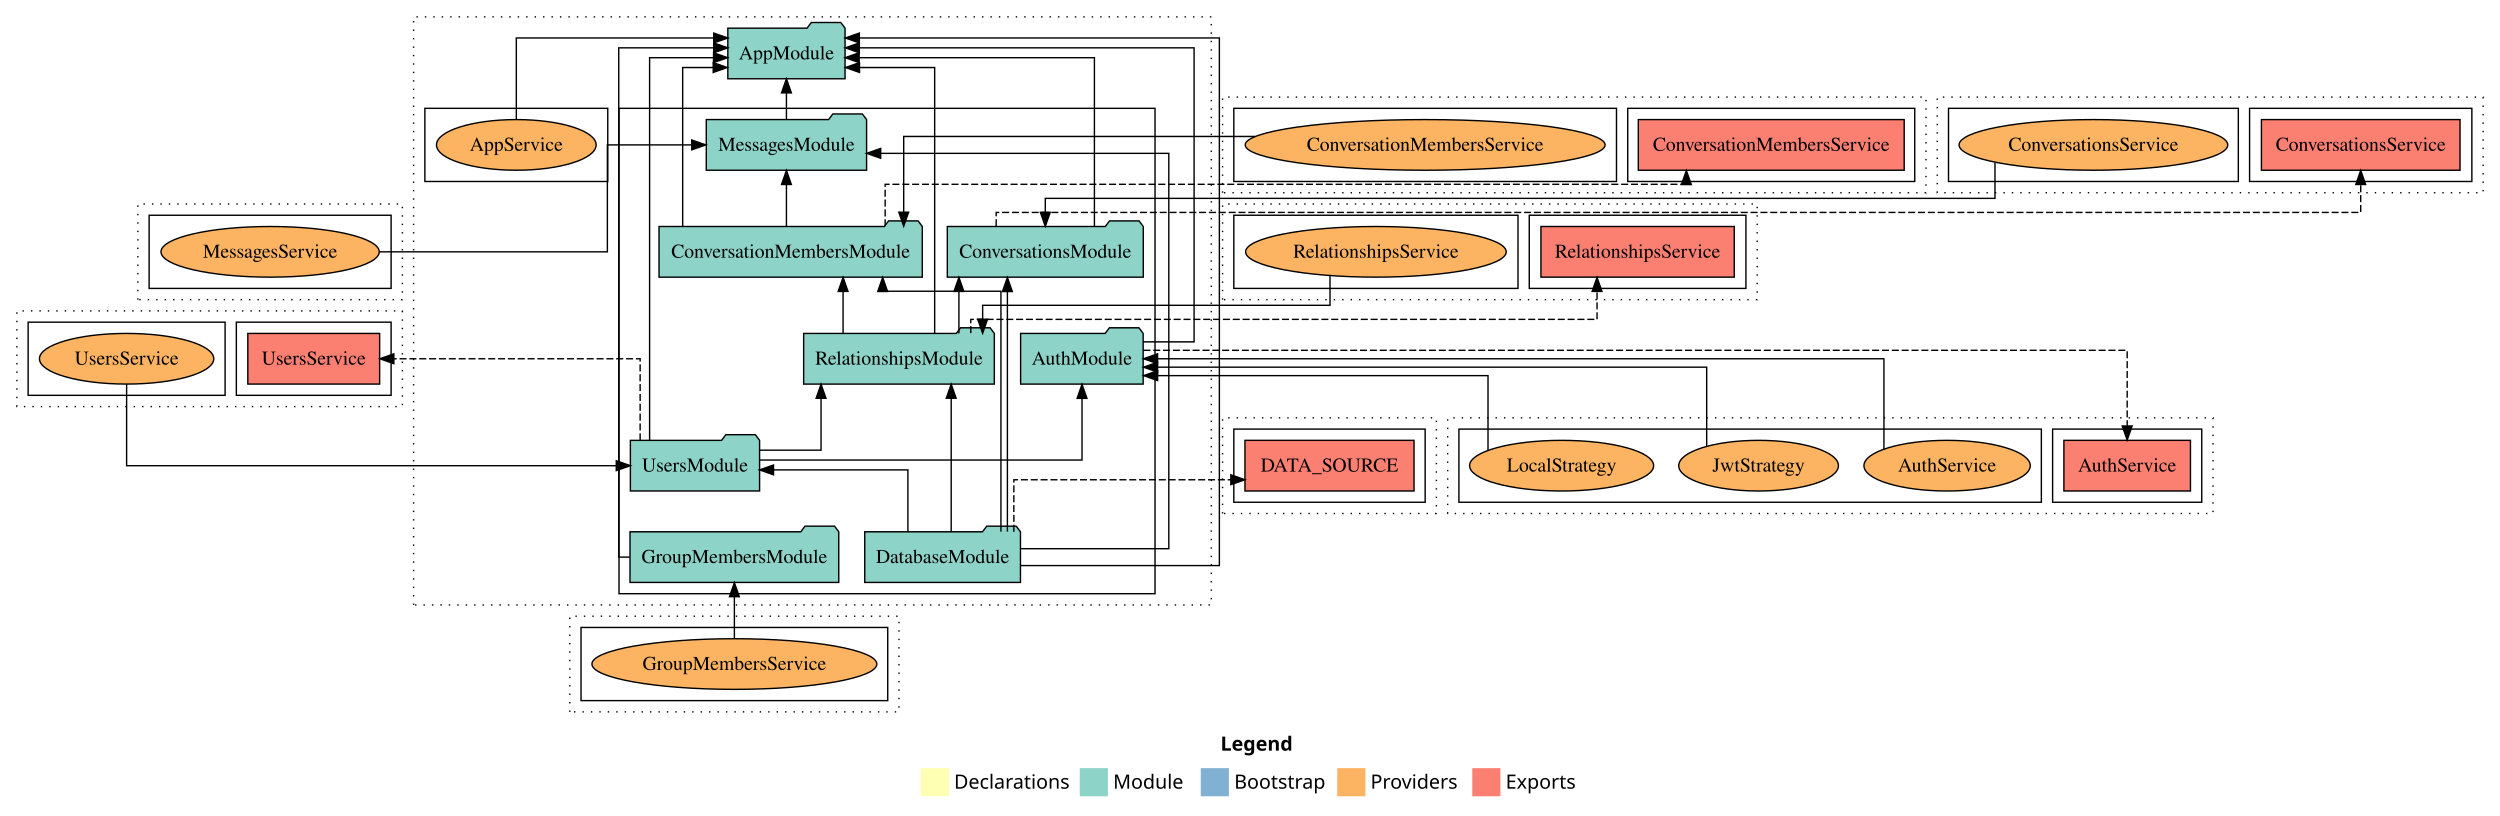
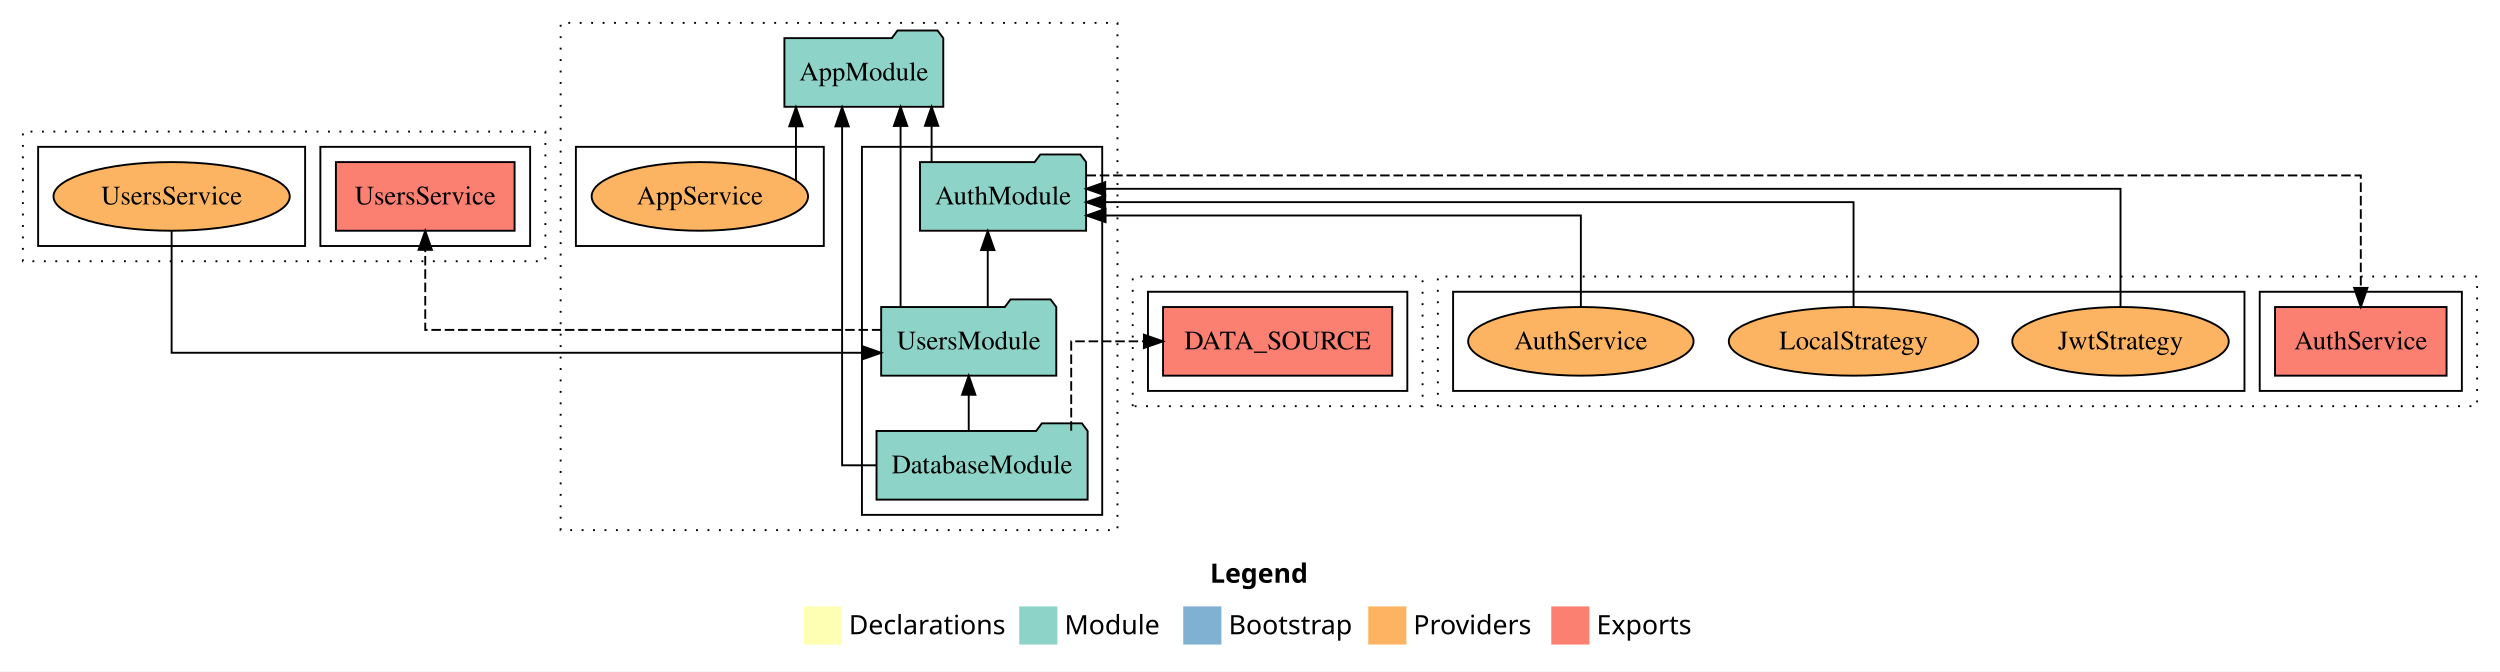
- <svg xmlns="http://www.w3.org/2000/svg" width="1777pt" height="580pt" viewBox="0.00 0.00 1777.00 580.00">
-   <g id="graph0" class="graph" transform="scale(1 1) rotate(0) translate(4 576)">
-     <polygon fill="white" stroke="transparent" points="-4,4 -4,-576 1773,-576 1773,4 -4,4" />
-     <text text-anchor="start" x="863.51" y="-42.4" font-family="Times-12" font-weight="bold" font-size="14.00">Legend</text>
-     <polygon fill="#ffffb3" stroke="transparent" points="650.5,-10 650.5,-30 670.5,-30 670.5,-10 650.5,-10" />
-     <text text-anchor="start" x="674.13" y="-15.4" font-family="Times-12" font-size="14.00">  Declarations</text>
-     <polygon fill="#8dd3c7" stroke="transparent" points="763.5,-10 763.5,-30 783.5,-30 783.5,-10 763.5,-10" />
-     <text text-anchor="start" x="787.23" y="-15.4" font-family="Times-12" font-size="14.00">  Module</text>
-     <polygon fill="#80b1d3" stroke="transparent" points="849.5,-10 849.5,-30 869.5,-30 869.5,-10 849.5,-10" />
-     <text text-anchor="start" x="873.28" y="-15.4" font-family="Times-12" font-size="14.00">  Bootstrap</text>
-     <polygon fill="#fdb462" stroke="transparent" points="946.5,-10 946.5,-30 966.5,-30 966.5,-10 946.5,-10" />
-     <text text-anchor="start" x="970.17" y="-15.4" font-family="Times-12" font-size="14.00">  Providers</text>
-     <polygon fill="#fb8072" stroke="transparent" points="1042.5,-10 1042.5,-30 1062.5,-30 1062.5,-10 1042.5,-10" />
-     <text text-anchor="start" x="1066.23" y="-15.4" font-family="Times-12" font-size="14.00">  Exports</text>
+ <svg xmlns="http://www.w3.org/2000/svg" width="1311pt" height="352pt" viewBox="0.00 0.00 1311.00 352.00">
+   <g id="graph0" class="graph" transform="scale(1 1) rotate(0) translate(4 348)">
+     <polygon fill="white" stroke="transparent" points="-4,4 -4,-348 1307,-348 1307,4 -4,4" />
+     <text text-anchor="start" x="630.51" y="-42.4" font-family="Times-12" font-weight="bold" font-size="14.00">Legend</text>
+     <polygon fill="#ffffb3" stroke="transparent" points="417.5,-10 417.5,-30 437.5,-30 437.5,-10 417.5,-10" />
+     <text text-anchor="start" x="441.13" y="-15.4" font-family="Times-12" font-size="14.00">  Declarations</text>
+     <polygon fill="#8dd3c7" stroke="transparent" points="530.5,-10 530.5,-30 550.5,-30 550.5,-10 530.5,-10" />
+     <text text-anchor="start" x="554.23" y="-15.4" font-family="Times-12" font-size="14.00">  Module</text>
+     <polygon fill="#80b1d3" stroke="transparent" points="616.5,-10 616.5,-30 636.5,-30 636.5,-10 616.5,-10" />
+     <text text-anchor="start" x="640.28" y="-15.4" font-family="Times-12" font-size="14.00">  Bootstrap</text>
+     <polygon fill="#fdb462" stroke="transparent" points="713.5,-10 713.5,-30 733.5,-30 733.5,-10 713.5,-10" />
+     <text text-anchor="start" x="737.17" y="-15.4" font-family="Times-12" font-size="14.00">  Providers</text>
+     <polygon fill="#fb8072" stroke="transparent" points="809.5,-10 809.5,-30 829.5,-30 829.5,-10 809.5,-10" />
+     <text text-anchor="start" x="833.23" y="-15.4" font-family="Times-12" font-size="14.00">  Exports</text>
    <g id="clust1" class="cluster">
-       <polygon fill="none" stroke="black" stroke-dasharray="1,5" points="290,-146 290,-564 857,-564 857,-146 290,-146" />
+       <polygon fill="none" stroke="black" stroke-dasharray="1,5" points="290,-70 290,-336 582,-336 582,-70 290,-70" />
    </g>
    <g id="clust3" class="cluster">
-       <polygon fill="none" stroke="black" points="436,-154 436,-499 817,-499 817,-154 436,-154" />
+       <polygon fill="none" stroke="black" points="448,-78 448,-271 574,-271 574,-78 448,-78" />
    </g>
    <g id="clust6" class="cluster">
-       <polygon fill="none" stroke="black" points="298,-447 298,-499 428,-499 428,-447 298,-447" />
+       <polygon fill="none" stroke="black" points="298,-219 298,-271 428,-271 428,-219 298,-219" />
    </g>
    <g id="clust7" class="cluster">
-       <polygon fill="none" stroke="black" stroke-dasharray="1,5" points="1025,-211 1025,-279 1569,-279 1569,-211 1025,-211" />
+       <polygon fill="none" stroke="black" stroke-dasharray="1,5" points="750,-135 750,-203 1295,-203 1295,-135 750,-135" />
    </g>
    <g id="clust10" class="cluster">
-       <polygon fill="none" stroke="black" points="1455,-219 1455,-271 1561,-271 1561,-219 1455,-219" />
+       <polygon fill="none" stroke="black" points="1181,-143 1181,-195 1287,-195 1287,-143 1181,-143" />
    </g>
    <g id="clust12" class="cluster">
-       <polygon fill="none" stroke="black" points="1033,-219 1033,-271 1447,-271 1447,-219 1033,-219" />
+       <polygon fill="none" stroke="black" points="758,-143 758,-195 1173,-195 1173,-143 758,-143" />
    </g>
    <g id="clust13" class="cluster">
-       <polygon fill="none" stroke="black" stroke-dasharray="1,5" points="865,-439 865,-507 1365,-507 1365,-439 865,-439" />
+       <polygon fill="none" stroke="black" stroke-dasharray="1,5" points="590,-135 590,-203 742,-203 742,-135 590,-135" />
    </g>
    <g id="clust16" class="cluster">
-       <polygon fill="none" stroke="black" points="1153,-447 1153,-499 1357,-499 1357,-447 1153,-447" />
-     </g>
-     <g id="clust18" class="cluster">
-       <polygon fill="none" stroke="black" points="873,-447 873,-499 1145,-499 1145,-447 873,-447" />
+       <polygon fill="none" stroke="black" points="598,-143 598,-195 734,-195 734,-143 598,-143" />
    </g>
    <g id="clust19" class="cluster">
-       <polygon fill="none" stroke="black" stroke-dasharray="1,5" points="1373,-439 1373,-507 1761,-507 1761,-439 1373,-439" />
+       <polygon fill="none" stroke="black" stroke-dasharray="1,5" points="8,-211 8,-279 282,-279 282,-211 8,-211" />
    </g>
    <g id="clust22" class="cluster">
-       <polygon fill="none" stroke="black" points="1595,-447 1595,-499 1753,-499 1753,-447 1595,-447" />
+       <polygon fill="none" stroke="black" points="164,-219 164,-271 274,-271 274,-219 164,-219" />
    </g>
    <g id="clust24" class="cluster">
-       <polygon fill="none" stroke="black" points="1381,-447 1381,-499 1587,-499 1587,-447 1381,-447" />
-     </g>
-     <g id="clust25" class="cluster">
-       <polygon fill="none" stroke="black" stroke-dasharray="1,5" points="865,-211 865,-279 1017,-279 1017,-211 865,-211" />
-     </g>
-     <g id="clust28" class="cluster">
-       <polygon fill="none" stroke="black" points="873,-219 873,-271 1009,-271 1009,-219 873,-219" />
-     </g>
-     <g id="clust31" class="cluster">
-       <polygon fill="none" stroke="black" stroke-dasharray="1,5" points="401,-70 401,-138 635,-138 635,-70 401,-70" />
-     </g>
-     <g id="clust36" class="cluster">
-       <polygon fill="none" stroke="black" points="409,-78 409,-130 627,-130 627,-78 409,-78" />
-     </g>
-     <g id="clust37" class="cluster">
-       <polygon fill="none" stroke="black" stroke-dasharray="1,5" points="94,-363 94,-431 282,-431 282,-363 94,-363" />
-     </g>
-     <g id="clust42" class="cluster">
-       <polygon fill="none" stroke="black" points="102,-371 102,-423 274,-423 274,-371 102,-371" />
-     </g>
-     <g id="clust43" class="cluster">
-       <polygon fill="none" stroke="black" stroke-dasharray="1,5" points="865,-363 865,-431 1245,-431 1245,-363 865,-363" />
-     </g>
-     <g id="clust46" class="cluster">
-       <polygon fill="none" stroke="black" points="1083,-371 1083,-423 1237,-423 1237,-371 1083,-371" />
-     </g>
-     <g id="clust48" class="cluster">
-       <polygon fill="none" stroke="black" points="873,-371 873,-423 1075,-423 1075,-371 873,-371" />
-     </g>
-     <g id="clust49" class="cluster">
-       <polygon fill="none" stroke="black" stroke-dasharray="1,5" points="8,-287 8,-355 282,-355 282,-287 8,-287" />
-     </g>
-     <g id="clust52" class="cluster">
-       <polygon fill="none" stroke="black" points="164,-295 164,-347 274,-347 274,-295 164,-295" />
-     </g>
-     <g id="clust54" class="cluster">
-       <polygon fill="none" stroke="black" points="16,-295 16,-347 156,-347 156,-295 16,-295" />
+       <polygon fill="none" stroke="black" points="16,-219 16,-271 156,-271 156,-219 16,-219" />
    </g>
    <g id="node1" class="node">
-       <polygon fill="#8dd3c7" stroke="black" points="808.55,-339 805.55,-343 784.55,-343 781.55,-339 721.45,-339 721.45,-303 808.55,-303 808.55,-339" />
-       <text text-anchor="middle" x="765" y="-316.8" font-family="Times,serif" font-size="14.00">AuthModule</text>
+       <polygon fill="#8dd3c7" stroke="black" points="565.55,-263 562.55,-267 541.55,-267 538.55,-263 478.45,-263 478.45,-227 565.55,-227 565.55,-263" />
+       <text text-anchor="middle" x="522" y="-240.8" font-family="Times,serif" font-size="14.00">AuthModule</text>
+     </g>
+     <g id="node4" class="node">
+       <polygon fill="#8dd3c7" stroke="black" points="490.66,-328 487.66,-332 466.66,-332 463.66,-328 407.34,-328 407.34,-292 490.66,-292 490.66,-328" />
+       <text text-anchor="middle" x="449" y="-305.8" font-family="Times,serif" font-size="14.00">AppModule</text>
+     </g>
+     <g id="edge1" class="edge">
+       <path fill="none" stroke="black" d="M484.53,-263.11C484.53,-263.11 484.53,-281.99 484.53,-281.99" />
+       <polygon fill="black" stroke="black" points="481.03,-281.99 484.53,-291.99 488.03,-281.99 481.03,-281.99" />
+     </g>
+     <g id="node6" class="node">
+       <polygon fill="#fb8072" stroke="black" points="1278.98,-187 1189.02,-187 1189.02,-151 1278.98,-151 1278.98,-187" />
+       <text text-anchor="middle" x="1234" y="-164.8" font-family="Times,serif" font-size="14.00">AuthService </text>
+     </g>
+     <g id="edge6" class="edge">
+       <path fill="none" stroke="black" stroke-dasharray="5,2" d="M565.73,-256C720.64,-256 1234,-256 1234,-256 1234,-256 1234,-197.03 1234,-197.03" />
+       <polygon fill="black" stroke="black" points="1237.5,-197.03 1234,-187.03 1230.5,-197.03 1237.5,-197.03" />
+     </g>
+     <g id="node2" class="node">
+       <polygon fill="#8dd3c7" stroke="black" points="566.35,-122 563.35,-126 542.35,-126 539.35,-122 455.65,-122 455.65,-86 566.35,-86 566.35,-122" />
+       <text text-anchor="middle" x="511" y="-99.8" font-family="Times,serif" font-size="14.00">DatabaseModule</text>
+     </g>
+     <g id="node3" class="node">
+       <polygon fill="#8dd3c7" stroke="black" points="549.92,-187 546.92,-191 525.92,-191 522.92,-187 458.08,-187 458.08,-151 549.92,-151 549.92,-187" />
+       <text text-anchor="middle" x="504" y="-164.8" font-family="Times,serif" font-size="14.00">UsersModule</text>
+     </g>
+     <g id="edge11" class="edge">
+       <path fill="none" stroke="black" d="M504,-122.11C504,-122.11 504,-140.99 504,-140.99" />
+       <polygon fill="black" stroke="black" points="500.5,-140.99 504,-150.99 507.5,-140.99 500.5,-140.99" />
+     </g>
+     <g id="edge2" class="edge">
+       <path fill="none" stroke="black" d="M455.37,-104C445.13,-104 437.6,-104 437.6,-104 437.6,-104 437.6,-281.72 437.6,-281.72" />
+       <polygon fill="black" stroke="black" points="434.1,-281.72 437.6,-291.72 441.1,-281.72 434.1,-281.72" />
+     </g>
+     <g id="node10" class="node">
+       <polygon fill="#fb8072" stroke="black" points="726.09,-187 605.91,-187 605.91,-151 726.09,-151 726.09,-187" />
+       <text text-anchor="middle" x="666" y="-164.8" font-family="Times,serif" font-size="14.00">DATA_SOURCE </text>
+     </g>
+     <g id="edge10" class="edge">
+       <path fill="none" stroke="black" stroke-dasharray="5,2" d="M557.74,-122.11C557.74,-141.34 557.74,-169 557.74,-169 557.74,-169 595.86,-169 595.86,-169" />
+       <polygon fill="black" stroke="black" points="595.86,-172.5 605.86,-169 595.86,-165.5 595.86,-172.5" />
+     </g>
+     <g id="edge5" class="edge">
+       <path fill="none" stroke="black" d="M513.97,-187.01C513.97,-187.01 513.97,-216.85 513.97,-216.85" />
+       <polygon fill="black" stroke="black" points="510.47,-216.85 513.97,-226.85 517.47,-216.85 510.47,-216.85" />
+     </g>
+     <g id="edge3" class="edge">
+       <path fill="none" stroke="black" d="M468.26,-187.14C468.26,-187.14 468.26,-281.93 468.26,-281.93" />
+       <polygon fill="black" stroke="black" points="464.76,-281.92 468.26,-291.93 471.76,-281.93 464.76,-281.92" />
+     </g>
+     <g id="node11" class="node">
+       <polygon fill="#fb8072" stroke="black" points="265.85,-263 172.15,-263 172.15,-227 265.85,-227 265.85,-263" />
+       <text text-anchor="middle" x="219" y="-240.8" font-family="Times,serif" font-size="14.00">UsersService </text>
+     </g>
+     <g id="edge12" class="edge">
+       <path fill="none" stroke="black" stroke-dasharray="5,2" d="M458.21,-175C377.65,-175 219,-175 219,-175 219,-175 219,-216.97 219,-216.97" />
+       <polygon fill="black" stroke="black" points="215.5,-216.97 219,-226.97 222.5,-216.97 215.5,-216.97" />
+     </g>
+     <g id="node5" class="node">
+       <ellipse fill="#fdb462" stroke="black" cx="363" cy="-245" rx="56.74" ry="18" />
+       <text text-anchor="middle" x="363" y="-240.8" font-family="Times,serif" font-size="14.00">AppService</text>
+     </g>
+     <g id="edge4" class="edge">
+       <path fill="none" stroke="black" d="M413.4,-253.23C413.4,-253.23 413.4,-281.76 413.4,-281.76" />
+       <polygon fill="black" stroke="black" points="409.9,-281.76 413.4,-291.76 416.9,-281.76 409.9,-281.76" />
+     </g>
+     <g id="node7" class="node">
+       <ellipse fill="#fdb462" stroke="black" cx="825" cy="-169" rx="59.11" ry="18" />
+       <text text-anchor="middle" x="825" y="-164.8" font-family="Times,serif" font-size="14.00">AuthService</text>
+     </g>
+     <g id="edge7" class="edge">
+       <path fill="none" stroke="black" d="M825,-187.03C825,-206.58 825,-235 825,-235 825,-235 575.74,-235 575.74,-235" />
+       <polygon fill="black" stroke="black" points="575.74,-231.5 565.74,-235 575.74,-238.5 575.74,-231.5" />
+     </g>
+     <g id="node8" class="node">
+       <ellipse fill="#fdb462" stroke="black" cx="1108" cy="-169" rx="56.76" ry="18" />
+       <text text-anchor="middle" x="1108" y="-164.8" font-family="Times,serif" font-size="14.00">JwtStrategy</text>
+     </g>
+     <g id="edge8" class="edge">
+       <path fill="none" stroke="black" d="M1108,-187.15C1108,-210.76 1108,-249 1108,-249 1108,-249 575.57,-249 575.57,-249" />
+       <polygon fill="black" stroke="black" points="575.57,-245.5 565.57,-249 575.57,-252.5 575.57,-245.5" />
    </g>
    <g id="node9" class="node">
-       <polygon fill="#8dd3c7" stroke="black" points="596.66,-556 593.66,-560 572.66,-560 569.66,-556 513.34,-556 513.34,-520 596.66,-520 596.66,-556" />
-       <text text-anchor="middle" x="555" y="-533.8" font-family="Times,serif" font-size="14.00">AppModule</text>
-     </g>
-     <g id="edge1" class="edge">
-       <path fill="none" stroke="black" d="M808.62,-333C827.24,-333 844.76,-333 844.76,-333 844.76,-333 844.76,-542 844.76,-542 844.76,-542 606.82,-542 606.82,-542" />
-       <polygon fill="black" stroke="black" points="606.82,-538.5 596.82,-542 606.82,-545.5 606.82,-538.5" />
-     </g>
-     <g id="node11" class="node">
-       <polygon fill="#fb8072" stroke="black" points="1552.98,-263 1463.02,-263 1463.02,-227 1552.98,-227 1552.98,-263" />
-       <text text-anchor="middle" x="1508" y="-240.8" font-family="Times,serif" font-size="14.00">AuthService </text>
-     </g>
-     <g id="edge11" class="edge">
-       <path fill="none" stroke="black" stroke-dasharray="5,2" d="M808.7,-327C967.97,-327 1508,-327 1508,-327 1508,-327 1508,-273.2 1508,-273.2" />
-       <polygon fill="black" stroke="black" points="1511.5,-273.2 1508,-263.2 1504.5,-273.2 1511.5,-273.2" />
-     </g>
-     <g id="node2" class="node">
-       <polygon fill="#8dd3c7" stroke="black" points="651.57,-415 648.57,-419 627.57,-419 624.57,-415 464.43,-415 464.43,-379 651.57,-379 651.57,-415" />
-       <text text-anchor="middle" x="558" y="-392.8" font-family="Times,serif" font-size="14.00">ConversationMembersModule</text>
-     </g>
-     <g id="node6" class="node">
-       <polygon fill="#8dd3c7" stroke="black" points="611.97,-491 608.97,-495 587.97,-495 584.97,-491 498.03,-491 498.03,-455 611.97,-455 611.97,-491" />
-       <text text-anchor="middle" x="555" y="-468.8" font-family="Times,serif" font-size="14.00">MessagesModule</text>
-     </g>
-     <g id="edge25" class="edge">
-       <path fill="none" stroke="black" d="M555,-415.01C555,-415.01 555,-444.85 555,-444.85" />
-       <polygon fill="black" stroke="black" points="551.5,-444.85 555,-454.85 558.5,-444.85 551.5,-444.85" />
-     </g>
-     <g id="edge2" class="edge">
-       <path fill="none" stroke="black" d="M481.24,-415.21C481.24,-451.21 481.24,-528 481.24,-528 481.24,-528 502.95,-528 502.95,-528" />
-       <polygon fill="black" stroke="black" points="502.95,-531.5 512.95,-528 502.95,-524.5 502.95,-531.5" />
-     </g>
-     <g id="node15" class="node">
-       <polygon fill="#fb8072" stroke="black" points="1349.5,-491 1160.5,-491 1160.5,-455 1349.5,-455 1349.5,-491" />
-       <text text-anchor="middle" x="1255" y="-468.8" font-family="Times,serif" font-size="14.00">ConversationMembersService </text>
-     </g>
-     <g id="edge17" class="edge">
-       <path fill="none" stroke="black" stroke-dasharray="5,2" d="M625.17,-415.15C625.17,-428.74 625.17,-445 625.17,-445 625.17,-445 1194.67,-445 1194.67,-445 1194.67,-445 1194.67,-445.98 1194.67,-445.98" />
-       <polygon fill="black" stroke="black" points="1191.17,-444.79 1194.67,-454.79 1198.17,-444.79 1191.17,-444.79" />
-     </g>
-     <g id="node3" class="node">
-       <polygon fill="#8dd3c7" stroke="black" points="808.65,-415 805.65,-419 784.65,-419 781.65,-415 669.35,-415 669.35,-379 808.65,-379 808.65,-415" />
-       <text text-anchor="middle" x="739" y="-392.8" font-family="Times,serif" font-size="14.00">ConversationsModule</text>
-     </g>
-     <g id="edge3" class="edge">
-       <path fill="none" stroke="black" d="M773.91,-415.04C773.91,-452.45 773.91,-535 773.91,-535 773.91,-535 606.69,-535 606.69,-535" />
-       <polygon fill="black" stroke="black" points="606.69,-531.5 596.69,-535 606.69,-538.5 606.69,-531.5" />
-     </g>
-     <g id="node17" class="node">
-       <polygon fill="#fb8072" stroke="black" points="1744.58,-491 1603.42,-491 1603.42,-455 1744.58,-455 1744.58,-491" />
-       <text text-anchor="middle" x="1674" y="-468.8" font-family="Times,serif" font-size="14.00">ConversationsService </text>
-     </g>
-     <g id="edge21" class="edge">
-       <path fill="none" stroke="black" stroke-dasharray="5,2" d="M704.09,-415.21C704.09,-420.55 704.09,-425 704.09,-425 704.09,-425 1674,-425 1674,-425 1674,-425 1674,-444.85 1674,-444.85" />
-       <polygon fill="black" stroke="black" points="1670.5,-444.85 1674,-454.85 1677.5,-444.85 1670.5,-444.85" />
-     </g>
-     <g id="node4" class="node">
-       <polygon fill="#8dd3c7" stroke="black" points="721.35,-198 718.35,-202 697.35,-202 694.35,-198 610.65,-198 610.65,-162 721.35,-162 721.35,-198" />
-       <text text-anchor="middle" x="666" y="-175.8" font-family="Times,serif" font-size="14.00">DatabaseModule</text>
-     </g>
-     <g id="edge15" class="edge">
-       <path fill="none" stroke="black" d="M707.47,-198.12C707.47,-245.43 707.47,-369 707.47,-369 707.47,-369 623.4,-369 623.4,-369 623.4,-369 623.4,-369.98 623.4,-369.98" />
-       <polygon fill="black" stroke="black" points="619.9,-368.79 623.4,-378.79 626.9,-368.79 619.9,-368.79" />
-     </g>
-     <g id="edge19" class="edge">
-       <path fill="none" stroke="black" d="M712.06,-198.13C712.06,-198.13 712.06,-368.77 712.06,-368.77" />
-       <polygon fill="black" stroke="black" points="708.56,-368.77 712.06,-378.77 715.56,-368.77 708.56,-368.77" />
-     </g>
-     <g id="edge26" class="edge">
-       <path fill="none" stroke="black" d="M721.79,-186C768.23,-186 826.79,-186 826.79,-186 826.79,-186 826.79,-467 826.79,-467 826.79,-467 621.98,-467 621.98,-467" />
-       <polygon fill="black" stroke="black" points="621.98,-463.5 611.98,-467 621.98,-470.5 621.98,-463.5" />
-     </g>
-     <g id="node7" class="node">
-       <polygon fill="#8dd3c7" stroke="black" points="702.77,-339 699.77,-343 678.77,-343 675.77,-339 567.23,-339 567.23,-303 702.77,-303 702.77,-339" />
-       <text text-anchor="middle" x="635" y="-316.8" font-family="Times,serif" font-size="14.00">RelationshipsModule</text>
-     </g>
-     <g id="edge28" class="edge">
-       <path fill="none" stroke="black" d="M672.11,-198.14C672.11,-198.14 672.11,-292.93 672.11,-292.93" />
-       <polygon fill="black" stroke="black" points="668.61,-292.92 672.11,-302.93 675.61,-292.93 668.61,-292.92" />
-     </g>
-     <g id="node8" class="node">
-       <polygon fill="#8dd3c7" stroke="black" points="535.92,-263 532.92,-267 511.92,-267 508.92,-263 444.08,-263 444.08,-227 535.92,-227 535.92,-263" />
-       <text text-anchor="middle" x="490" y="-240.8" font-family="Times,serif" font-size="14.00">UsersModule</text>
-     </g>
-     <g id="edge32" class="edge">
-       <path fill="none" stroke="black" d="M641.34,-198.27C641.34,-216.56 641.34,-242 641.34,-242 641.34,-242 545.82,-242 545.82,-242" />
-       <polygon fill="black" stroke="black" points="545.82,-238.5 535.82,-242 545.82,-245.5 545.82,-238.5" />
-     </g>
-     <g id="edge4" class="edge">
-       <path fill="none" stroke="black" d="M721.59,-174C779.76,-174 862.73,-174 862.73,-174 862.73,-174 862.73,-549 862.73,-549 862.73,-549 606.82,-549 606.82,-549" />
-       <polygon fill="black" stroke="black" points="606.82,-545.5 596.82,-549 606.82,-552.5 606.82,-545.5" />
-     </g>
-     <g id="node19" class="node">
-       <polygon fill="#fb8072" stroke="black" points="1001.09,-263 880.91,-263 880.91,-227 1001.09,-227 1001.09,-263" />
-       <text text-anchor="middle" x="941" y="-240.8" font-family="Times,serif" font-size="14.00">DATA_SOURCE </text>
-     </g>
-     <g id="edge23" class="edge">
-       <path fill="none" stroke="black" stroke-dasharray="5,2" d="M716.64,-198.01C716.64,-214.05 716.64,-235 716.64,-235 716.64,-235 870.88,-235 870.88,-235" />
-       <polygon fill="black" stroke="black" points="870.88,-238.5 880.88,-235 870.88,-231.5 870.88,-238.5" />
-     </g>
-     <g id="node5" class="node">
-       <polygon fill="#8dd3c7" stroke="black" points="592.19,-198 589.19,-202 568.19,-202 565.19,-198 443.81,-198 443.81,-162 592.19,-162 592.19,-198" />
-       <text text-anchor="middle" x="518" y="-175.8" font-family="Times,serif" font-size="14.00">GroupMembersModule</text>
-     </g>
-     <g id="edge5" class="edge">
-       <path fill="none" stroke="black" d="M443.69,-180C438.82,-180 435.81,-180 435.81,-180 435.81,-180 435.81,-542 435.81,-542 435.81,-542 503.31,-542 503.31,-542" />
-       <polygon fill="black" stroke="black" points="503.31,-545.5 513.31,-542 503.31,-538.5 503.31,-545.5" />
-     </g>
-     <g id="edge6" class="edge">
-       <path fill="none" stroke="black" d="M555,-491.11C555,-491.11 555,-509.99 555,-509.99" />
-       <polygon fill="black" stroke="black" points="551.5,-509.99 555,-519.99 558.5,-509.99 551.5,-509.99" />
-     </g>
-     <g id="edge16" class="edge">
-       <path fill="none" stroke="black" d="M595.26,-339.01C595.26,-339.01 595.26,-368.85 595.26,-368.85" />
-       <polygon fill="black" stroke="black" points="591.76,-368.85 595.26,-378.85 598.76,-368.85 591.76,-368.85" />
-     </g>
-     <g id="edge20" class="edge">
-       <path fill="none" stroke="black" d="M677.6,-339.01C677.6,-339.01 677.6,-368.85 677.6,-368.85" />
-       <polygon fill="black" stroke="black" points="674.1,-368.85 677.6,-378.85 681.1,-368.85 674.1,-368.85" />
-     </g>
-     <g id="edge7" class="edge">
-       <path fill="none" stroke="black" d="M660.36,-339.01C660.36,-389.37 660.36,-528 660.36,-528 660.36,-528 606.94,-528 606.94,-528" />
-       <polygon fill="black" stroke="black" points="606.94,-524.5 596.94,-528 606.94,-531.5 606.94,-524.5" />
-     </g>
-     <g id="node22" class="node">
-       <polygon fill="#fb8072" stroke="black" points="1228.7,-415 1091.3,-415 1091.3,-379 1228.7,-379 1228.7,-415" />
-       <text text-anchor="middle" x="1160" y="-392.8" font-family="Times,serif" font-size="14.00">RelationshipsService </text>
-     </g>
-     <g id="edge30" class="edge">
-       <path fill="none" stroke="black" stroke-dasharray="5,2" d="M686.03,-339.21C686.03,-344.55 686.03,-349 686.03,-349 686.03,-349 1131.18,-349 1131.18,-349 1131.18,-349 1131.18,-368.85 1131.18,-368.85" />
-       <polygon fill="black" stroke="black" points="1127.68,-368.85 1131.18,-378.85 1134.68,-368.85 1127.68,-368.85" />
-     </g>
-     <g id="edge10" class="edge">
-       <path fill="none" stroke="black" d="M535.74,-249C613.96,-249 765.1,-249 765.1,-249 765.1,-249 765.1,-292.83 765.1,-292.83" />
-       <polygon fill="black" stroke="black" points="761.6,-292.83 765.1,-302.83 768.6,-292.83 761.6,-292.83" />
-     </g>
-     <g id="edge29" class="edge">
-       <path fill="none" stroke="black" d="M535.85,-256C557.9,-256 579.6,-256 579.6,-256 579.6,-256 579.6,-292.89 579.6,-292.89" />
-       <polygon fill="black" stroke="black" points="576.1,-292.89 579.6,-302.89 583.1,-292.89 576.1,-292.89" />
-     </g>
-     <g id="edge8" class="edge">
-       <path fill="none" stroke="black" d="M457.74,-263.14C457.74,-326.63 457.74,-535 457.74,-535 457.74,-535 503.19,-535 503.19,-535" />
-       <polygon fill="black" stroke="black" points="503.19,-538.5 513.19,-535 503.19,-531.5 503.19,-538.5" />
-     </g>
-     <g id="node24" class="node">
-       <polygon fill="#fb8072" stroke="black" points="265.85,-339 172.15,-339 172.15,-303 265.85,-303 265.85,-339" />
-       <text text-anchor="middle" x="219" y="-316.8" font-family="Times,serif" font-size="14.00">UsersService </text>
-     </g>
-     <g id="edge33" class="edge">
-       <path fill="none" stroke="black" stroke-dasharray="5,2" d="M451.01,-263.01C451.01,-285.49 451.01,-321 451.01,-321 451.01,-321 275.95,-321 275.95,-321" />
-       <polygon fill="black" stroke="black" points="275.95,-317.5 265.95,-321 275.95,-324.5 275.95,-317.5" />
-     </g>
-     <g id="node10" class="node">
-       <ellipse fill="#fdb462" stroke="black" cx="363" cy="-473" rx="56.74" ry="18" />
-       <text text-anchor="middle" x="363" y="-468.8" font-family="Times,serif" font-size="14.00">AppService</text>
+       <ellipse fill="#fdb462" stroke="black" cx="968" cy="-169" rx="65.41" ry="18" />
+       <text text-anchor="middle" x="968" y="-164.8" font-family="Times,serif" font-size="14.00">LocalStrategy</text>
    </g>
    <g id="edge9" class="edge">
-       <path fill="none" stroke="black" d="M363,-491.01C363,-513.49 363,-549 363,-549 363,-549 503.34,-549 503.34,-549" />
-       <polygon fill="black" stroke="black" points="503.34,-552.5 513.34,-549 503.34,-545.5 503.34,-552.5" />
+       <path fill="none" stroke="black" d="M968,-187.04C968,-208.66 968,-242 968,-242 968,-242 575.58,-242 575.58,-242" />
+       <polygon fill="black" stroke="black" points="575.58,-238.5 565.58,-242 575.58,-245.5 575.58,-238.5" />
    </g>
    <g id="node12" class="node">
-       <ellipse fill="#fdb462" stroke="black" cx="1380" cy="-245" rx="59.11" ry="18" />
-       <text text-anchor="middle" x="1380" y="-240.8" font-family="Times,serif" font-size="14.00">AuthService</text>
-     </g>
-     <g id="edge12" class="edge">
-       <path fill="none" stroke="black" d="M1335.1,-256.88C1335.1,-278.25 1335.1,-321 1335.1,-321 1335.1,-321 818.79,-321 818.79,-321" />
-       <polygon fill="black" stroke="black" points="818.79,-317.5 808.79,-321 818.79,-324.5 818.79,-317.5" />
-     </g>
-     <g id="node13" class="node">
-       <ellipse fill="#fdb462" stroke="black" cx="1246" cy="-245" rx="56.76" ry="18" />
-       <text text-anchor="middle" x="1246" y="-240.8" font-family="Times,serif" font-size="14.00">JwtStrategy</text>
+       <ellipse fill="#fdb462" stroke="black" cx="86" cy="-245" rx="61.95" ry="18" />
+       <text text-anchor="middle" x="86" y="-240.8" font-family="Times,serif" font-size="14.00">UsersService</text>
    </g>
    <g id="edge13" class="edge">
-       <path fill="none" stroke="black" d="M1209.11,-258.83C1209.11,-279.23 1209.11,-315 1209.11,-315 1209.11,-315 818.8,-315 818.8,-315" />
-       <polygon fill="black" stroke="black" points="818.8,-311.5 808.8,-315 818.8,-318.5 818.8,-311.5" />
-     </g>
-     <g id="node14" class="node">
-       <ellipse fill="#fdb462" stroke="black" cx="1106" cy="-245" rx="65.41" ry="18" />
-       <text text-anchor="middle" x="1106" y="-240.8" font-family="Times,serif" font-size="14.00">LocalStrategy</text>
-     </g>
-     <g id="edge14" class="edge">
-       <path fill="none" stroke="black" d="M1053.68,-255.86C1053.68,-274.12 1053.68,-309 1053.68,-309 1053.68,-309 818.84,-309 818.84,-309" />
-       <polygon fill="black" stroke="black" points="818.84,-305.5 808.84,-309 818.84,-312.5 818.84,-305.5" />
-     </g>
-     <g id="node16" class="node">
-       <ellipse fill="#fdb462" stroke="black" cx="1009" cy="-473" rx="127.91" ry="18" />
-       <text text-anchor="middle" x="1009" y="-468.8" font-family="Times,serif" font-size="14.00">ConversationMembersService</text>
-     </g>
-     <g id="edge18" class="edge">
-       <path fill="none" stroke="black" d="M888.15,-479C779.99,-479 638.35,-479 638.35,-479 638.35,-479 638.35,-425.2 638.35,-425.2" />
-       <polygon fill="black" stroke="black" points="641.85,-425.2 638.35,-415.2 634.85,-425.2 641.85,-425.2" />
-     </g>
-     <g id="node18" class="node">
-       <ellipse fill="#fdb462" stroke="black" cx="1484" cy="-473" rx="95.48" ry="18" />
-       <text text-anchor="middle" x="1484" y="-468.8" font-family="Times,serif" font-size="14.00">ConversationsService</text>
-     </g>
-     <g id="edge22" class="edge">
-       <path fill="none" stroke="black" d="M1414.03,-460.56C1414.03,-449.47 1414.03,-435 1414.03,-435 1414.03,-435 739,-435 739,-435 739,-435 739,-425.11 739,-425.11" />
-       <polygon fill="black" stroke="black" points="742.5,-425.11 739,-415.11 735.5,-425.11 742.5,-425.11" />
-     </g>
-     <g id="node20" class="node">
-       <ellipse fill="#fdb462" stroke="black" cx="518" cy="-104" rx="101.26" ry="18" />
-       <text text-anchor="middle" x="518" y="-99.8" font-family="Times,serif" font-size="14.00">GroupMembersService</text>
-     </g>
-     <g id="edge24" class="edge">
-       <path fill="none" stroke="black" d="M518,-122.01C518,-122.01 518,-151.85 518,-151.85" />
-       <polygon fill="black" stroke="black" points="514.5,-151.85 518,-161.85 521.5,-151.85 514.5,-151.85" />
-     </g>
-     <g id="node21" class="node">
-       <ellipse fill="#fdb462" stroke="black" cx="188" cy="-397" rx="77.56" ry="18" />
-       <text text-anchor="middle" x="188" y="-392.8" font-family="Times,serif" font-size="14.00">MessagesService</text>
-     </g>
-     <g id="edge27" class="edge">
-       <path fill="none" stroke="black" d="M265.83,-397C335.82,-397 427.72,-397 427.72,-397 427.72,-397 427.72,-473 427.72,-473 427.72,-473 487.69,-473 487.69,-473" />
-       <polygon fill="black" stroke="black" points="487.69,-476.5 497.69,-473 487.69,-469.5 487.69,-476.5" />
-     </g>
-     <g id="node23" class="node">
-       <ellipse fill="#fdb462" stroke="black" cx="974" cy="-397" rx="92.63" ry="18" />
-       <text text-anchor="middle" x="974" y="-392.8" font-family="Times,serif" font-size="14.00">RelationshipsService</text>
-     </g>
-     <g id="edge31" class="edge">
-       <path fill="none" stroke="black" d="M941.37,-379.78C941.37,-369.72 941.37,-359 941.37,-359 941.37,-359 694.46,-359 694.46,-359 694.46,-359 694.46,-349.11 694.46,-349.11" />
-       <polygon fill="black" stroke="black" points="697.96,-349.11 694.46,-339.11 690.96,-349.11 697.96,-349.11" />
-     </g>
-     <g id="node25" class="node">
-       <ellipse fill="#fdb462" stroke="black" cx="86" cy="-321" rx="61.95" ry="18" />
-       <text text-anchor="middle" x="86" y="-316.8" font-family="Times,serif" font-size="14.00">UsersService</text>
-     </g>
-     <g id="edge34" class="edge">
-       <path fill="none" stroke="black" d="M86,-302.99C86,-280.51 86,-245 86,-245 86,-245 434.05,-245 434.05,-245" />
-       <polygon fill="black" stroke="black" points="434.05,-248.5 444.05,-245 434.05,-241.5 434.05,-248.5" />
+       <path fill="none" stroke="black" d="M86,-226.8C86,-202.64 86,-163 86,-163 86,-163 448.07,-163 448.07,-163" />
+       <polygon fill="black" stroke="black" points="448.07,-166.5 458.07,-163 448.07,-159.5 448.07,-166.5" />
    </g>
  </g>
</svg>
